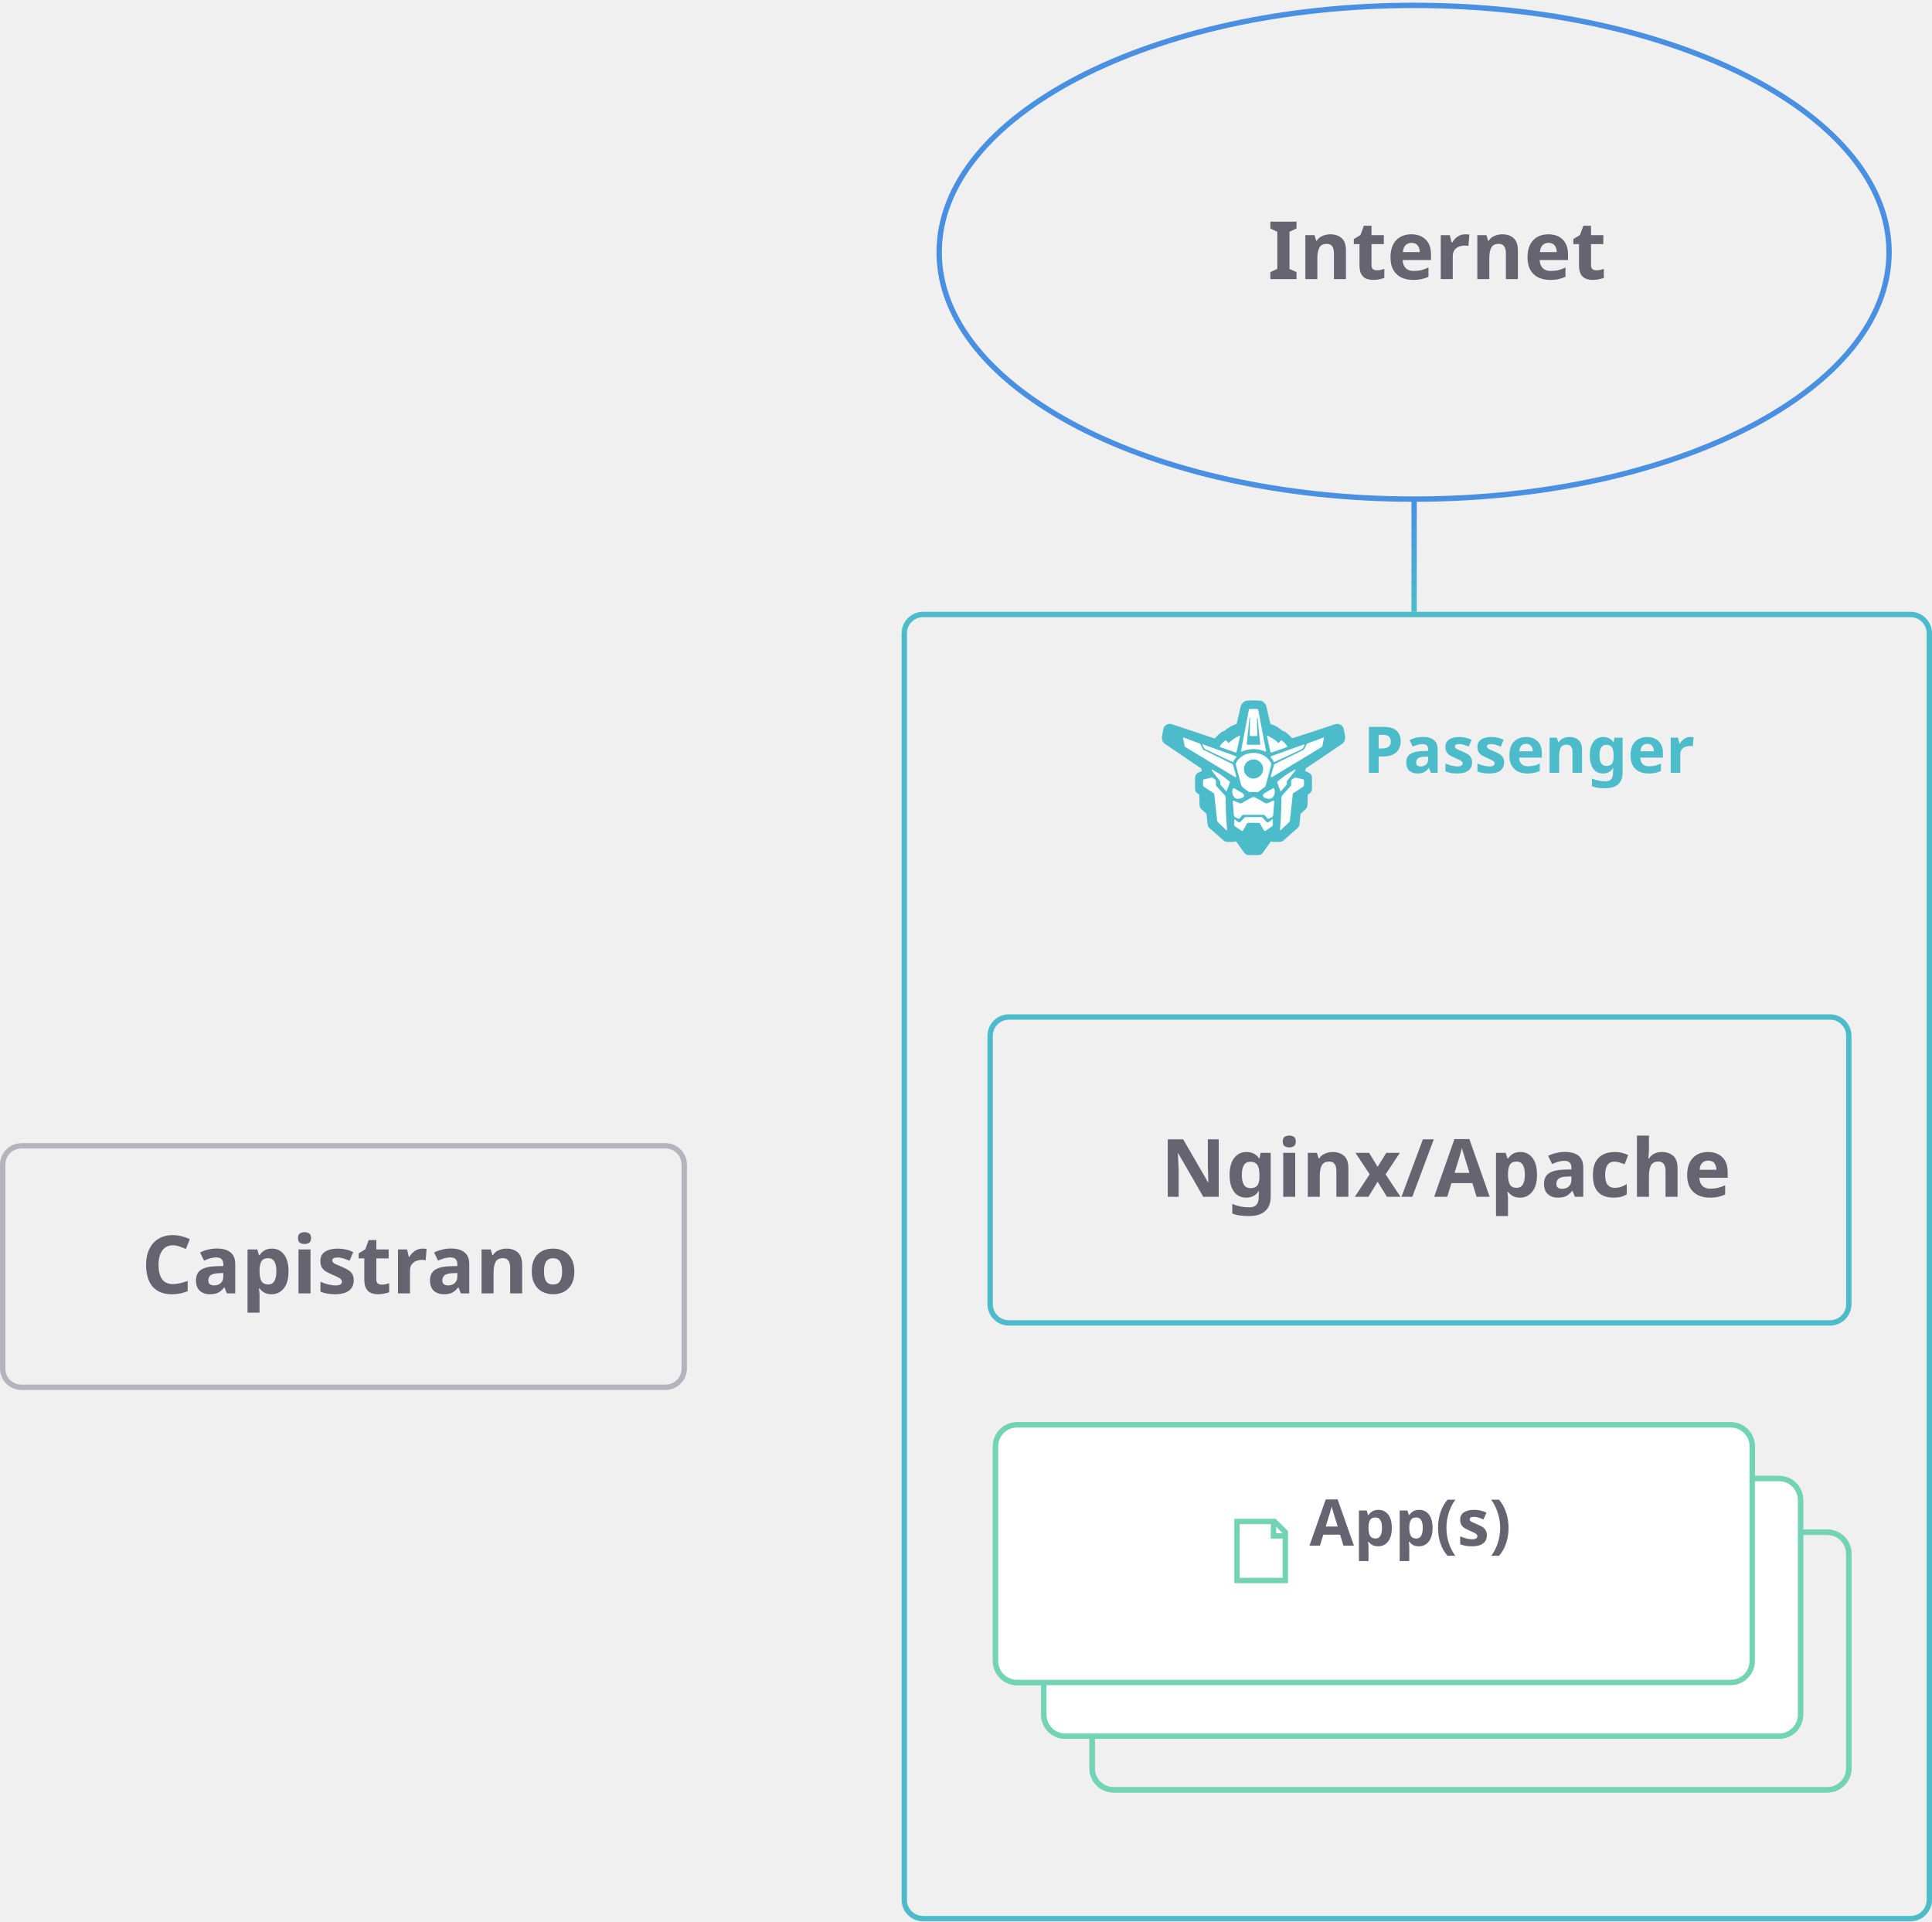
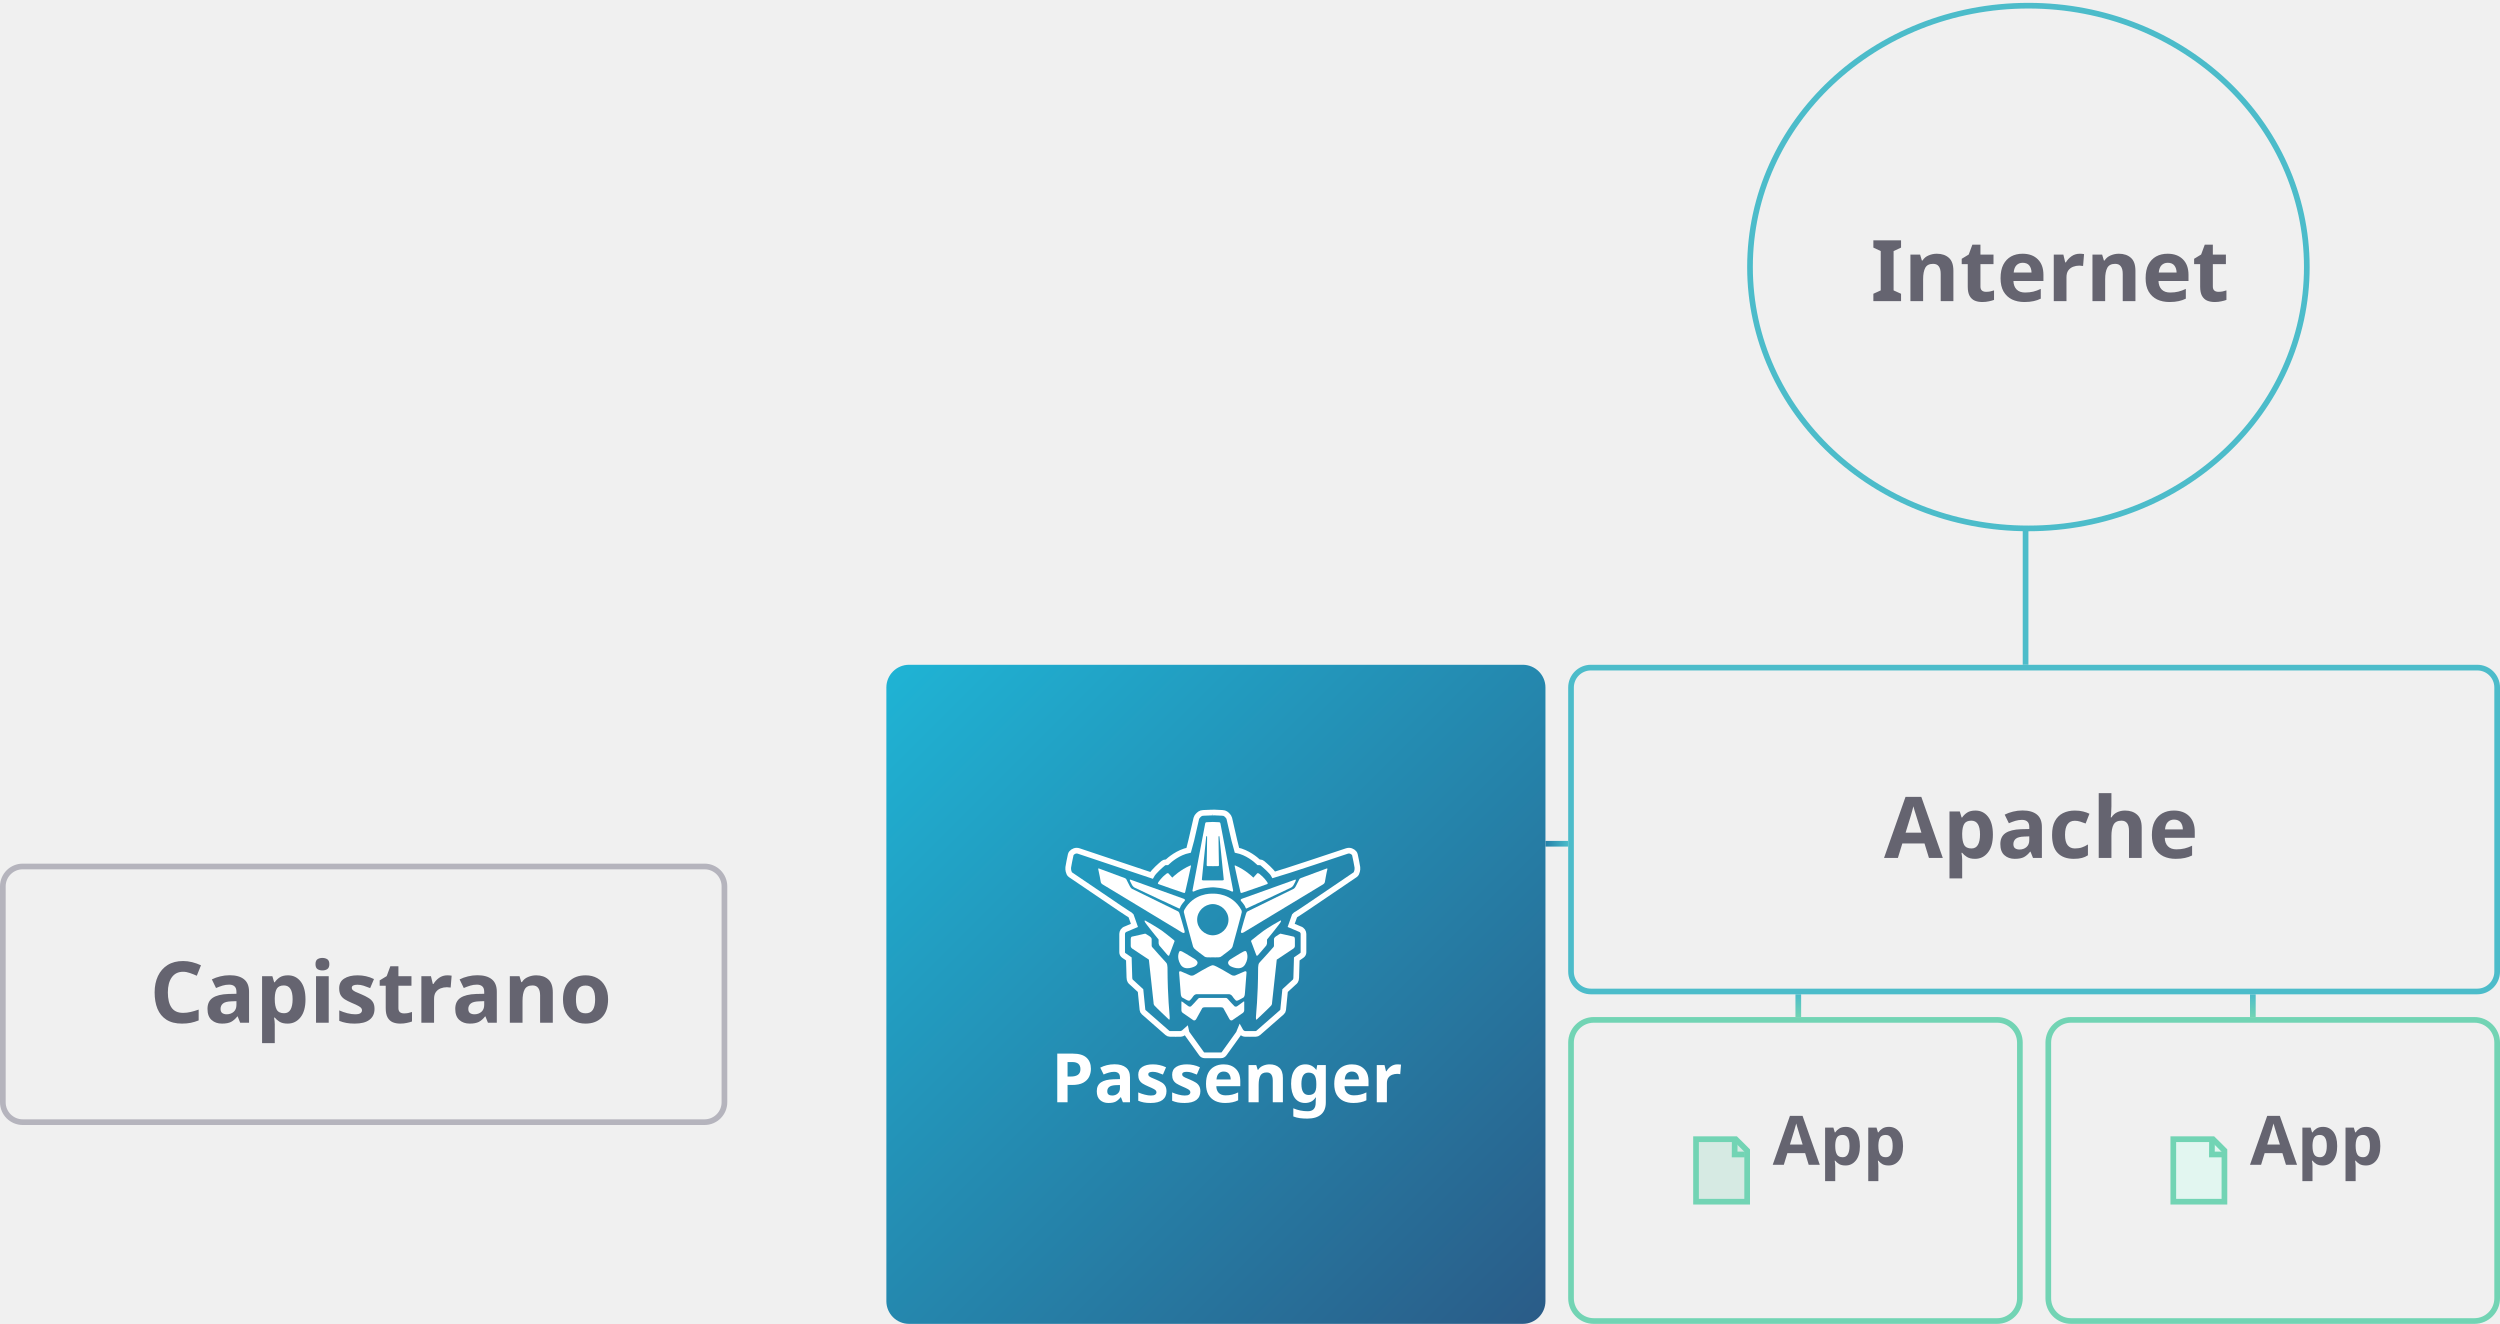
- <svg xmlns="http://www.w3.org/2000/svg" width="360px" height="358px" viewBox="0 0 360 358" version="1.1">
+ <svg xmlns="http://www.w3.org/2000/svg" width="440px" height="233px" viewBox="0 0 440 233" version="1.1">
  <defs>
-     <linearGradient x1="100%" y1="50%" x2="0%" y2="50%" id="linearGradient-1">
+     <linearGradient x1="0%" y1="0%" x2="100%" y2="100%" id="linearGradient-1">
+       <stop stop-color="#1FB4D5" offset="0%" />
+       <stop stop-color="#2A5B87" offset="100%" />
+     </linearGradient>
+     <linearGradient x1="100%" y1="50%" x2="0%" y2="50%" id="linearGradient-2">
      <stop stop-color="#4CBCCA" offset="0%" />
-       <stop stop-color="#4A90E2" offset="100%" />
+       <stop stop-color="#2580A8" offset="100%" />
+     </linearGradient>
+     <linearGradient x1="100%" y1="50%" x2="0%" y2="50%" id="linearGradient-3">
+       <stop stop-color="#72D4B4" offset="0%" />
+       <stop stop-color="#4CBCCA" offset="100%" />
    </linearGradient>
  </defs>
  <g id="Page-1" stroke="none" stroke-width="1" fill="none" fill-rule="evenodd">
    <g id="Group-18" transform="translate(0, 1)">
-       <polyline id="Path-2" stroke="#72D4B4" points="233.31 282.888 233.293 285.187 235.093 285.187" />
-       <path d="M188,188.5 C186.067,188.5 184.5,190.067 184.5,192 L184.5,242 C184.5,243.933 186.067,245.5 188,245.5 L341,245.5 C342.933,245.5 344.5,243.933 344.5,242 L344.5,192 C344.5,190.067 342.933,188.5 341,188.5 L188,188.5 Z" id="Rectangle" stroke="#4CBCCA" />
-       <path d="M172,113.5 C170.067,113.5 168.5,115.067 168.5,117 L168.5,353 C168.5,354.933 170.067,356.5 172,356.5 L356,356.5 C357.933,356.5 359.5,354.933 359.5,353 L359.5,117 C359.5,115.067 357.933,113.5 356,113.5 L172,113.5 Z" id="Rectangle" stroke="#4CBCCA" />
-       <rect id="Rectangle-2" stroke="#72D4B4" x="203.5" y="284.5" width="141" height="48" rx="4" />
-       <rect id="Rectangle-2" stroke="#72D4B4" fill="#FFFFFF" x="194.5" y="274.5" width="141" height="48" rx="4" />
-       <rect id="Rectangle-2" stroke="#72D4B4" fill="#FFFFFF" x="185.5" y="264.5" width="141" height="48" rx="4" />
-       <g id="Group-17" transform="translate(230, 276)">
-         <text id="App(s)" font-family="Interface-Bold, Interface" font-size="12" font-weight="bold" line-spacing="24" fill="#656470">
-           <tspan x="14" y="11">App(s)</tspan>
+       <g id="Group-23">
+         <g id="Group-21" transform="translate(0, 151)">
+           <path d="M4,0.5 C2.067,0.5 0.5,2.067 0.5,4 L0.5,42 C0.5,43.933 2.067,45.5 4,45.5 L124,45.5 C125.933,45.5 127.5,43.933 127.5,42 L127.5,4 C127.5,2.067 125.933,0.5 124,0.5 L4,0.5 Z" id="Rectangle-Copy" stroke="#B5B4BD" />
+           <text id="Capistrano" font-family="Interface-Bold, Interface" font-size="15" font-weight="bold" fill="#656470">
+             <tspan x="26.341" y="28">Capistrano</tspan>
+           </text>
+         </g>
+         <g id="Group-22" transform="translate(308, 0)">
+           <ellipse id="Oval-Copy" stroke="#4CBCCA" cx="49" cy="46" rx="49" ry="46" />
+           <text id="Internet" font-family="Interface-Bold, Interface" font-size="15" font-weight="bold" fill="#656470">
+             <tspan x="21.227" y="52">Internet</tspan>
+           </text>
+         </g>
+         <rect id="Rectangle-6" fill="#4CBCCA" x="356" y="92" width="1" height="24" />
+       </g>
+       <g id="Group-11" transform="translate(156, 116)">
+         <path d="M124,0.5 C122.067,0.5 120.5,2.067 120.5,4 L120.5,54 C120.5,55.933 122.067,57.5 124,57.5 L280,57.5 C281.933,57.5 283.5,55.933 283.5,54 L283.5,4 C283.5,2.067 281.933,0.5 280,0.5 L124,0.5 Z" id="Rectangle" stroke="#4CBCCA" />
+         <rect id="Rectangle-2" stroke="#72D4B4" x="120.5" y="62.5" width="79" height="53" rx="4" />
+         <rect id="Rectangle" fill="url(#linearGradient-1)" x="0" y="0" width="116" height="116" rx="4" />
+         <g id="Group-9" transform="translate(29, 26)">
+           <g id="passenger_logo_border" transform="translate(3, 0)" fill-rule="nonzero">
+             <g id="Fill-1" stroke="#FFFFFF">
+               <g id="path-2-link">
+                 <path d="M24.013,42.739 C23.801,42.739 23.599,42.635 23.474,42.463 L20.918,38.904 C20.865,38.831 20.828,38.748 20.809,38.657 L20.75,38.385 C20.52,38.589 20.248,38.927 19.803,38.961 C19.539,38.982 18.378,38.97 17.892,38.963 C17.734,38.961 17.582,38.903 17.462,38.798 L13.298,35.153 C13.169,35.04 13.09,34.885 13.073,34.716 L12.737,31.345 L11.173,29.907 C11.013,29.801 10.774,29.558 10.774,29.063 C10.774,28.854 10.715,26.956 10.678,25.77 L9.784,25.15 C9.604,25.025 9.497,24.82 9.497,24.602 L9.497,21.362 C9.497,21.047 9.702,20.647 10.151,20.512 C10.23,20.487 10.824,20.238 11.671,19.869 C11.577,19.565 11.352,18.936 11.067,18.189 C10.982,18.095 10.908,18.03 10.88,18.01 C10.705,17.926 9.729,17.309 0.415,10.961 C0.316,10.893 0.236,10.799 0.186,10.689 C0.131,10.57 -0.044,10.141 0.011,9.647 C0.05,9.289 0.327,7.985 0.444,7.441 C0.469,7.328 0.521,7.225 0.596,7.14 C0.858,6.842 1.332,6.592 1.875,6.783 C2.207,6.901 13.1,10.541 14.67,11.066 C15.062,10.341 16.346,9.247 16.732,8.927 C16.844,8.834 16.98,8.781 17.126,8.774 L17.384,8.764 C17.895,8.278 19.361,7.024 21.226,6.64 C21.313,6.427 21.896,3.964 22.554,1.033 C22.572,0.952 22.606,0.875 22.654,0.803 C22.829,0.548 23.109,0.222 23.451,0.119 C23.517,0.099 23.714,0.04 25.159,0.013 L25.436,0.007 L25.455,0.276 L25.465,0.008 L25.737,0.003 C27.195,0.039 27.393,0.099 27.46,0.119 C27.801,0.222 28.081,0.548 28.256,0.803 C28.304,0.874 28.338,0.952 28.356,1.034 C29.014,3.965 29.597,6.428 29.683,6.639 C31.55,7.024 33.015,8.278 33.526,8.764 L33.783,8.774 C33.93,8.781 34.066,8.834 34.178,8.926 C34.564,9.247 35.849,10.341 36.19,10.98 C37.845,10.53 48.708,6.899 49.035,6.783 C49.578,6.592 50.052,6.842 50.314,7.14 C50.39,7.225 50.442,7.329 50.466,7.44 C50.557,7.862 50.858,9.268 50.899,9.647 C50.954,10.144 50.779,10.57 50.724,10.689 C50.674,10.799 50.595,10.892 50.495,10.96 C40.966,17.455 40.165,17.951 40.019,18.015 C40.007,18.025 39.933,18.091 39.843,18.189 C39.555,18.943 39.329,19.577 39.237,19.868 C40.086,20.238 40.681,20.487 40.76,20.512 C41.208,20.647 41.413,21.047 41.413,21.362 L41.413,24.602 C41.413,24.82 41.306,25.025 41.127,25.15 L40.232,25.77 C40.195,26.956 40.136,28.854 40.136,29.063 C40.136,29.558 39.897,29.801 39.738,29.907 L38.173,31.345 L37.837,34.717 C37.82,34.886 37.741,35.04 37.613,35.152 L33.447,38.798 C33.329,38.903 33.176,38.961 33.018,38.963 C32.532,38.97 31.372,38.981 31.107,38.961 C30.663,38.927 30.39,38.589 30.242,38.318 L30.102,38.656 C30.082,38.748 30.045,38.831 29.991,38.905 L27.436,42.462 C27.311,42.635 27.11,42.739 26.897,42.739 L24.013,42.739 Z" id="path-2" />
+               </g>
+             </g>
+             <path d="M31.349,24.485 C31.349,24.485 31.915,25.421 31.149,26.733 C30.383,28.044 28.58,27.06 28.58,27.06 C28.58,27.06 27.55,26.492 28.652,25.78 C29.753,25.069 30.83,24.485 30.83,24.485 C30.83,24.485 31.247,24.247 31.349,24.485" id="Fill-7" fill="#FFFFFF" />
+             <path d="M33.112,25.109 C33.192,25.349 33.407,25.109 33.407,25.109 L34.86,23.421 L34.979,23.125 C34.979,23.125 35.019,22.621 34.995,22.493 C34.971,22.365 35.043,22.301 35.043,22.301 C35.043,22.301 37.357,19.477 37.437,19.213 C37.517,18.949 37.357,19.013 37.357,19.013 C35.362,20.117 34.333,20.861 34.333,20.861 C34.333,20.861 32.402,22.341 32.258,22.493 C32.114,22.645 32.258,22.837 32.258,22.837" id="Fill-9" fill="#FFFFFF" />
+             <path d="M36.708,25.897 L35.878,33.521 C35.878,33.521 35.899,33.735 35.751,33.948 C35.602,34.161 33.176,36.444 33.176,36.444 C33.176,36.444 33.036,36.614 33.042,36.038 C33.048,35.462 33.41,32.753 33.431,27.271 L33.474,26.888 C33.474,26.888 33.495,26.567 33.708,26.375 C33.921,26.183 36.049,23.773 36.049,23.773 C36.049,23.773 36.219,23.645 36.219,23.431 L36.219,22.322 C36.219,22.322 36.176,22.088 36.517,21.832 C36.857,21.576 37.347,21.32 37.347,21.32 L39.709,21.853 C39.709,21.853 39.9,21.917 39.9,22.28 L39.9,23.538 C39.9,23.538 39.879,23.794 39.623,23.965 C39.368,24.135 36.708,25.897 36.708,25.897" id="Fill-11" fill="#FFFFFF" />
+             <path d="M44.879,12.638 L30.984,21.042 C30.984,21.042 30.213,21.57 30.452,20.744 C30.686,19.805 31.303,17.821 31.303,17.821 C31.303,17.821 31.382,17.525 31.55,17.416 C31.942,17.224 39.416,13.571 39.687,13.427 C39.916,13.31 40.113,12.872 40.113,12.872 L40.701,11.712 C40.701,11.712 40.801,11.595 40.95,11.54 C41.1,11.484 45.411,9.886 45.411,9.886 C45.411,9.886 45.709,9.715 45.603,10.057 C45.496,10.398 45.177,12.233 45.177,12.233 C45.177,12.233 45.142,12.479 44.879,12.638" id="Fill-13" fill="#FFFFFF" />
+             <path d="M39.974,12.174 L39.687,12.734 C39.687,12.734 39.544,13.038 39.24,13.214 C38.937,13.39 31.389,16.893 31.389,16.893 C31.389,16.893 31.271,16.973 31.181,16.669 C31.085,16.302 30.408,15.549 30.408,15.549 C30.408,15.549 30.208,15.299 30.622,15.165 C31.133,14.99 39.974,11.806 39.974,11.806 C39.974,11.806 40.19,11.754 39.974,12.174" id="Fill-15" fill="#FFFFFF" />
+             <path d="M21.533,9.31 C19.716,10.093 18.53,11.257 18.344,11.439 C18.311,11.472 18.286,11.427 18.286,11.427 L17.681,10.75 C17.532,10.558 17.245,10.803 17.245,10.803 C16.426,11.443 15.947,12.136 15.819,12.36 C15.709,12.548 15.904,12.606 15.904,12.606 C15.904,12.606 20.022,14.067 20.192,14.099 C20.515,14.196 20.541,14.184 20.595,13.993 C20.625,13.887 21.575,9.715 21.596,9.491 C21.643,9.246 21.533,9.31 21.533,9.31" id="Fill-17" fill="#FFFFFF" />
+             <path d="M35.091,12.36 C34.963,12.136 34.484,11.443 33.665,10.803 C33.665,10.803 33.378,10.558 33.229,10.75 L32.624,11.427 C32.624,11.427 32.599,11.472 32.566,11.439 C32.38,11.257 31.194,10.093 29.378,9.31 C29.378,9.31 29.267,9.246 29.314,9.491 C29.335,9.715 30.285,13.887 30.315,13.993 C30.369,14.184 30.395,14.196 30.718,14.099 C30.888,14.067 35.006,12.606 35.006,12.606 C35.006,12.606 35.201,12.548 35.091,12.36" id="Fill-19" fill="#FFFFFF" />
+             <path d="M27.127,11.95 L25.458,11.95 L25.452,11.95 L23.783,11.95 C23.783,11.95 23.528,11.946 23.528,11.804 C23.528,11.662 24.294,4.19 24.294,4.19 C24.294,4.19 24.437,4.111 24.453,4.254 C24.469,4.399 24.375,9.286 24.375,9.286 C24.375,9.286 24.365,9.43 24.549,9.438 C24.709,9.445 25.294,9.446 25.464,9.446 L25.486,9.446 L25.51,9.446 C25.671,9.446 26.203,9.445 26.361,9.438 C26.545,9.43 26.535,9.286 26.535,9.286 C26.535,9.286 26.441,4.399 26.457,4.254 C26.473,4.111 26.617,4.19 26.617,4.19 C26.617,4.19 27.383,11.662 27.383,11.804 C27.383,11.946 27.127,11.95 27.127,11.95 M26.792,1.919 C26.76,1.711 26.553,1.711 26.553,1.711 L25.464,1.663 L25.446,1.663 L24.357,1.711 C24.357,1.711 24.15,1.711 24.118,1.919 C24.086,2.127 21.884,13.694 21.884,13.694 C21.884,13.694 21.82,13.998 22.107,13.902 C23.469,13.216 25.384,13.167 25.455,13.166 C25.527,13.167 27.441,13.216 28.803,13.902 C29.09,13.998 29.026,13.694 29.026,13.694 C29.026,13.694 26.824,2.127 26.792,1.919" id="Fill-21" fill="#FFFFFF" />
+             <path d="M22.259,25.781 C21.158,25.069 20.08,24.485 20.08,24.485 C20.08,24.485 19.663,24.247 19.562,24.485 C19.562,24.485 18.995,25.421 19.761,26.732 C20.527,28.044 22.331,27.061 22.331,27.061 C22.331,27.061 23.36,26.493 22.259,25.781" id="Fill-23" fill="#FFFFFF" />
+             <path d="M16.577,20.861 C16.577,20.861 15.548,20.117 13.553,19.013 C13.553,19.013 13.393,18.949 13.473,19.213 C13.553,19.477 15.867,22.301 15.867,22.301 C15.867,22.301 15.939,22.365 15.915,22.493 C15.891,22.621 15.931,23.125 15.931,23.125 L16.051,23.421 L17.503,25.109 C17.503,25.109 17.718,25.349 17.798,25.109 L18.652,22.837 C18.652,22.837 18.796,22.645 18.652,22.493 C18.508,22.341 16.577,20.861 16.577,20.861" id="Fill-25" fill="#FFFFFF" />
+             <path d="M17.479,27.271 L17.436,26.888 C17.436,26.888 17.415,26.567 17.202,26.375 C16.989,26.183 14.862,23.773 14.862,23.773 C14.862,23.773 14.692,23.645 14.692,23.431 L14.692,22.322 C14.692,22.322 14.734,22.087 14.394,21.831 C14.053,21.576 13.564,21.32 13.564,21.32 L11.202,21.853 C11.202,21.853 11.01,21.917 11.01,22.279 L11.01,23.538 C11.01,23.538 11.032,23.794 11.287,23.965 C11.542,24.135 14.202,25.897 14.202,25.897 L15.032,33.521 C15.032,33.521 15.011,33.734 15.16,33.948 C15.308,34.161 17.734,36.444 17.734,36.444 C17.734,36.444 17.874,36.614 17.868,36.038 C17.862,35.462 17.5,32.753 17.479,27.271" id="Fill-29" fill="#FFFFFF" />
+             <path d="M20.458,20.744 C20.224,19.805 19.607,17.821 19.607,17.821 C19.607,17.821 19.528,17.525 19.36,17.416 C18.969,17.224 11.494,13.571 11.223,13.427 C10.994,13.31 10.798,12.872 10.798,12.872 L10.209,11.712 C10.209,11.712 10.109,11.595 9.96,11.54 C9.81,11.484 5.499,9.886 5.499,9.886 C5.499,9.886 5.201,9.715 5.308,10.057 C5.414,10.398 5.733,12.233 5.733,12.233 C5.733,12.233 5.769,12.479 6.031,12.638 L19.926,21.042 C19.926,21.042 20.697,21.57 20.458,20.744" id="Fill-31" fill="#FFFFFF" />
+             <path d="M11.223,12.734 C11.223,12.734 11.367,13.038 11.67,13.214 C11.973,13.39 19.522,16.893 19.522,16.893 C19.522,16.893 19.639,16.973 19.729,16.669 C19.825,16.301 20.503,15.549 20.503,15.549 C20.503,15.549 20.703,15.299 20.288,15.166 C19.777,14.989 10.936,11.806 10.936,11.806 C10.936,11.806 10.72,11.754 10.936,12.174 L11.223,12.734 Z" id="Fill-33" fill="#FFFFFF" />
+             <path d="M25.455,21.617 C23.962,21.589 22.697,20.369 22.697,18.867 C22.697,17.364 23.962,16.144 25.455,16.116 C26.948,16.144 28.213,17.364 28.213,18.867 C28.213,20.369 26.948,21.589 25.455,21.617 M30.474,17.149 C28.834,14.193 25.814,14.269 25.455,14.289 C25.096,14.269 22.077,14.193 20.437,17.149 C20.437,17.149 20.352,17.352 20.352,17.512 C20.352,17.672 21.99,23.634 21.99,23.634 C21.99,23.634 22.022,23.709 22.16,23.912 C22.299,24.114 23.937,25.309 23.937,25.309 C23.937,25.309 24.054,25.469 24.469,25.49 C24.825,25.508 25.322,25.495 25.455,25.491 C25.589,25.495 26.085,25.508 26.441,25.49 C26.856,25.469 26.973,25.309 26.973,25.309 C26.973,25.309 28.612,24.114 28.75,23.912 C28.888,23.709 28.92,23.634 28.92,23.634 C28.92,23.634 30.559,17.672 30.559,17.512 C30.559,17.352 30.474,17.149 30.474,17.149" id="Fill-35" fill="#FFFFFF" />
+             <path d="M30.984,34.801 L30.984,33.329 C30.984,33.137 30.782,33.34 30.782,33.34 L29.814,34.044 C29.505,34.289 29.282,34.108 29.282,34.108 C29.282,34.108 28.239,33.041 28.09,32.828 C27.941,32.615 27.739,32.636 27.739,32.636 L23.171,32.636 C23.171,32.636 22.969,32.615 22.82,32.828 C22.671,33.041 21.628,34.108 21.628,34.108 C21.628,34.108 21.405,34.289 21.096,34.044 L20.128,33.34 C20.128,33.34 19.926,33.137 19.926,33.329 L19.926,34.801 C19.926,34.801 19.915,35.078 20.149,35.26 C20.384,35.441 22.033,36.561 22.033,36.561 C22.033,36.561 22.351,36.74 22.575,36.284 L23.597,34.438 C23.597,34.438 23.661,34.289 24.054,34.278 C24.406,34.269 26.495,34.269 26.856,34.278 C27.25,34.289 27.313,34.438 27.313,34.438 L28.335,36.284 C28.56,36.74 28.878,36.561 28.878,36.561 C28.878,36.561 30.527,35.441 30.761,35.26 C30.995,35.078 30.984,34.801 30.984,34.801" id="Fill-37" fill="#FFFFFF" />
+             <path d="M30.904,28.031 L29.509,28.635 C29.507,28.636 29.505,28.637 29.503,28.638 C29.472,28.657 29.121,28.856 28.654,28.551 C28.654,28.551 25.903,26.888 25.518,26.888 C25.516,26.888 25.514,26.889 25.512,26.889 C25.51,26.889 25.509,26.888 25.506,26.888 L25.357,26.888 C25.344,26.888 25.333,26.892 25.323,26.898 C24.756,27.04 22.256,28.551 22.256,28.551 C21.789,28.856 21.438,28.657 21.407,28.638 C21.405,28.637 21.404,28.636 21.401,28.635 L20.006,28.031 C20.002,28.029 19.504,27.744 19.522,28.178 C19.523,28.21 19.798,31.751 19.798,31.751 C19.808,32.375 20.046,32.552 20.073,32.57 C20.074,32.572 20.075,32.572 20.077,32.573 L20.816,32.975 C20.819,32.977 21.223,33.226 21.398,33.077 C21.402,33.073 21.406,33.072 21.41,33.068 C21.455,33.027 21.763,32.736 21.98,32.38 C22.205,32.011 22.567,31.977 22.595,31.975 C22.596,31.975 22.597,31.975 22.598,31.975 L28.312,31.975 C28.313,31.975 28.314,31.975 28.315,31.975 C28.343,31.977 28.706,32.011 28.931,32.38 C29.148,32.736 29.456,33.027 29.5,33.068 C29.504,33.072 29.508,33.073 29.512,33.077 C29.687,33.226 30.091,32.977 30.094,32.975 L30.833,32.573 C30.835,32.572 30.836,32.572 30.838,32.57 C30.864,32.552 31.102,32.375 31.112,31.751 C31.112,31.751 31.387,28.21 31.388,28.178 C31.406,27.744 30.908,28.029 30.904,28.031" id="Fill-39" fill="#FFFFFF" />
+           </g>
+           <text id="Passenger" font-family="Interface-Bold, Interface" font-size="12" font-weight="bold" line-spacing="24" fill="#FFFFFF">
+             <tspan x="0" y="51">Passenger</tspan>
+           </text>
+         </g>
+         <rect id="Rectangle-2" stroke="#72D4B4" x="204.5" y="62.5" width="79" height="53" rx="4" />
+         <text id="Apache" font-family="Interface-Bold, Interface" font-size="15" font-weight="bold" fill="#656470">
+           <tspan x="175.591" y="34">Apache</tspan>
        </text>
-         <path d="M0.5,6.5 L0.5,17.5 L9.5,17.5 L9.5,8.498 L8.535,7.527 L7.491,6.5 L0.5,6.5 Z" id="Rectangle-5" stroke="#72D4B4" />
+         <rect id="Rectangle-4" fill="url(#linearGradient-2)" x="116" y="31" width="4" height="1" />
+         <rect id="Rectangle-4" fill="url(#linearGradient-3)" transform="translate(160.5, 60) rotate(-270) translate(-160.5, -60) " x="158.5" y="59.5" width="4" height="1" />
+         <rect id="Rectangle-4" fill="url(#linearGradient-3)" transform="translate(240.5, 60) rotate(-270) translate(-240.5, -60) " x="238.5" y="59.5" width="4" height="1" />
+         <g id="Group-10" transform="translate(226, 77)">
+           <text id="App" font-family="Interface-Bold, Interface" font-size="12" font-weight="bold" line-spacing="24" fill="#656470">
+             <tspan x="14" y="11">App</tspan>
+           </text>
+           <g id="Group-7" transform="translate(0, 6)" stroke="#72D4B4">
+             <path d="M0.5,0.5 L0.5,11.5 L9.5,11.5 L9.5,2.498 L8.535,1.527 L7.491,0.5 L0.5,0.5 Z" id="Rectangle-5" fill="#E2F6F0" />
+             <polyline id="Path-2" points="7.31 0.888 7.293 3.187 9.093 3.187" />
+           </g>
+         </g>
+         <g id="Group-10" transform="translate(142, 77)">
+           <text id="App" font-family="Interface-Bold, Interface" font-size="12" font-weight="bold" line-spacing="24" fill="#656470">
+             <tspan x="14" y="11">App</tspan>
+           </text>
+           <g id="Group-7" transform="translate(0, 6)" stroke="#72D4B4">
+             <path d="M0.5,0.5 L0.5,11.5 L9.5,11.5 L9.5,2.498 L8.535,1.527 L7.491,0.5 L0.5,0.5 Z" id="Rectangle-5" fill-opacity="0.204" fill="#72D4B4" />
+             <polyline id="Path-2" points="7.31 0.888 7.293 3.187 9.093 3.187" />
+           </g>
+         </g>
      </g>
-       <text id="Nginx/Apache" font-family="Interface-Bold, Interface" font-size="15" font-weight="bold" fill="#656470">
-         <tspan x="216.25" y="222">Nginx/Apache</tspan>
-       </text>
-       <path d="M4,212.5 C2.067,212.5 0.5,214.067 0.5,216 L0.5,254 C0.5,255.933 2.067,257.5 4,257.5 L124,257.5 C125.933,257.5 127.5,255.933 127.5,254 L127.5,216 C127.5,214.067 125.933,212.5 124,212.5 L4,212.5 Z" id="Rectangle" stroke="#B5B4BD" />
-       <text id="Capistrano" font-family="Interface-Bold, Interface" font-size="15" font-weight="bold" fill="#656470">
-         <tspan x="26.341" y="240">Capistrano</tspan>
-       </text>
-       <text id="Internet" font-family="Interface-Bold, Interface" font-size="15" font-weight="bold" fill="#656470">
-         <tspan x="236.227" y="51">Internet</tspan>
-       </text>
-       <rect id="Rectangle-2" stroke="#72D4B4" x="203.5" y="284.5" width="141" height="48" rx="4" />
-       <rect id="Rectangle-2" stroke="#72D4B4" fill="#FFFFFF" x="194.5" y="274.5" width="141" height="48" rx="4" />
-       <rect id="Rectangle-2" stroke="#72D4B4" fill="#FFFFFF" x="185.5" y="264.5" width="141" height="48" rx="4" />
-       <polyline id="Path-2" stroke="#72D4B4" points="237.31 282.888 237.293 285.187 239.093 285.187" />
-       <rect id="Rectangle-4" fill="url(#linearGradient-1)" transform="translate(263.5, 102.5) rotate(-270) translate(-263.5, -102.5) " x="253" y="102" width="21" height="1" />
-       <g id="Group-17" transform="translate(230, 276)">
-         <text id="App(s)" font-family="Interface-Bold, Interface" font-size="12" font-weight="bold" line-spacing="24" fill="#656470">
-           <tspan x="14" y="11">App(s)</tspan>
-         </text>
-         <path d="M0.5,6.5 L0.5,17.5 L9.5,17.5 L9.5,8.498 L8.535,7.527 L7.491,6.5 L0.5,6.5 Z" id="Rectangle-5" stroke="#72D4B4" />
-       </g>
-       <g id="Group-3" transform="translate(217, 130)">
-         <g id="passenger_logo_border" fill-rule="nonzero">
-           <g id="Fill-1" fill="#4CBCCA" stroke="#4CBCCA">
-             <g id="path-2-link">
-               <path d="M15.637,27.83 C15.498,27.83 15.367,27.763 15.286,27.65 L13.621,25.333 C13.587,25.285 13.562,25.231 13.55,25.172 L13.511,24.995 C13.362,25.128 13.185,25.348 12.895,25.37 C12.723,25.383 11.967,25.376 11.65,25.371 C11.548,25.37 11.449,25.332 11.371,25.264 L8.659,22.89 C8.575,22.817 8.524,22.716 8.513,22.606 L8.294,20.41 L7.275,19.474 C7.172,19.405 7.016,19.247 7.016,18.925 C7.016,18.789 6.977,17.553 6.953,16.78 L6.371,16.377 C6.254,16.296 6.184,16.162 6.184,16.02 L6.184,13.91 C6.184,13.705 6.318,13.444 6.61,13.356 C6.661,13.341 7.048,13.178 7.6,12.938 C7.538,12.74 7.392,12.33 7.206,11.844 C7.151,11.783 7.103,11.74 7.085,11.727 C6.971,11.672 6.335,11.271 0.27,7.137 C0.206,7.093 0.154,7.032 0.121,6.96 C0.085,6.882 -0.029,6.604 0.007,6.282 C0.033,6.049 0.213,5.199 0.289,4.845 C0.305,4.772 0.339,4.704 0.388,4.649 C0.559,4.455 0.867,4.293 1.221,4.417 C1.437,4.494 8.53,6.864 9.552,7.206 C9.807,6.733 10.644,6.021 10.895,5.813 C10.968,5.752 11.057,5.718 11.152,5.714 L11.32,5.707 C11.652,5.391 12.607,4.574 13.822,4.324 C13.878,4.185 14.258,2.581 14.687,0.673 C14.698,0.62 14.72,0.57 14.752,0.523 C14.865,0.357 15.047,0.144 15.27,0.077 C15.314,0.064 15.442,0.026 16.383,0.008 L16.563,0.005 L16.575,0.18 L16.582,0.005 L16.759,0.002 C17.708,0.025 17.837,0.064 17.881,0.077 C18.103,0.144 18.285,0.357 18.399,0.523 C18.43,0.569 18.453,0.62 18.464,0.673 C18.893,2.582 19.273,4.185 19.329,4.323 C20.544,4.574 21.498,5.391 21.831,5.707 L21.999,5.714 C22.094,5.718 22.182,5.752 22.255,5.813 C22.507,6.021 23.344,6.734 23.566,7.149 C24.643,6.857 31.717,4.492 31.93,4.417 C32.283,4.293 32.592,4.455 32.763,4.649 C32.812,4.705 32.846,4.772 32.862,4.845 C32.921,5.119 33.117,6.035 33.144,6.282 C33.18,6.605 33.065,6.883 33.03,6.961 C32.997,7.032 32.945,7.093 32.881,7.137 C26.675,11.366 26.154,11.689 26.059,11.731 C26.051,11.737 26.003,11.78 25.944,11.844 C25.757,12.335 25.61,12.748 25.55,12.937 C26.103,13.178 26.49,13.341 26.541,13.357 C26.833,13.445 26.967,13.705 26.967,13.91 L26.967,16.02 C26.967,16.162 26.897,16.296 26.78,16.377 L26.198,16.78 C26.173,17.553 26.135,18.789 26.135,18.925 C26.135,19.247 25.979,19.405 25.876,19.474 L24.857,20.41 L24.638,22.606 C24.627,22.716 24.575,22.817 24.492,22.89 L21.779,25.264 C21.702,25.332 21.603,25.37 21.5,25.371 C21.184,25.376 20.428,25.383 20.256,25.37 C19.967,25.348 19.789,25.128 19.692,24.951 L19.601,25.172 C19.588,25.231 19.564,25.285 19.529,25.334 L17.865,27.65 C17.784,27.762 17.653,27.83 17.514,27.83 L15.637,27.83 Z" id="path-2" />
-             </g>
-           </g>
-           <path d="M20.413,15.944 C20.413,15.944 20.782,16.553 20.283,17.407 C19.784,18.261 18.61,17.621 18.61,17.621 C18.61,17.621 17.94,17.251 18.657,16.787 C19.374,16.324 20.075,15.944 20.075,15.944 C20.075,15.944 20.347,15.789 20.413,15.944" id="Fill-7" fill="#FFFFFF" />
-           <path d="M21.561,16.35 C21.613,16.506 21.754,16.35 21.754,16.35 L22.699,15.251 L22.777,15.058 C22.777,15.058 22.803,14.73 22.788,14.647 C22.772,14.563 22.819,14.522 22.819,14.522 C22.819,14.522 24.326,12.683 24.378,12.511 C24.43,12.339 24.326,12.381 24.326,12.381 C23.027,13.099 22.356,13.584 22.356,13.584 C22.356,13.584 21.099,14.548 21.005,14.647 C20.912,14.745 21.005,14.87 21.005,14.87" id="Fill-9" fill="#FFFFFF" />
-           <path d="M23.903,16.863 L23.363,21.828 C23.363,21.828 23.376,21.967 23.279,22.106 C23.183,22.244 21.603,23.731 21.603,23.731 C21.603,23.731 21.512,23.842 21.516,23.467 C21.52,23.092 21.755,21.328 21.769,17.758 L21.797,17.508 C21.797,17.508 21.811,17.3 21.949,17.175 C22.088,17.05 23.473,15.48 23.473,15.48 C23.473,15.48 23.584,15.397 23.584,15.258 L23.584,14.535 C23.584,14.535 23.557,14.383 23.778,14.216 C24,14.049 24.319,13.883 24.319,13.883 L25.857,14.23 C25.857,14.23 25.981,14.272 25.981,14.508 L25.981,15.327 C25.981,15.327 25.967,15.494 25.801,15.605 C25.635,15.716 23.903,16.863 23.903,16.863" id="Fill-11" fill="#FFFFFF" />
-           <path d="M29.224,8.229 L20.176,13.702 C20.176,13.702 19.673,14.046 19.829,13.508 C19.982,12.896 20.384,11.605 20.384,11.605 C20.384,11.605 20.435,11.411 20.544,11.341 C20.799,11.216 25.666,8.837 25.843,8.743 C25.992,8.667 26.12,8.382 26.12,8.382 L26.503,7.626 C26.503,7.626 26.568,7.55 26.665,7.514 C26.763,7.478 29.57,6.437 29.57,6.437 C29.57,6.437 29.764,6.326 29.695,6.549 C29.626,6.771 29.418,7.965 29.418,7.965 C29.418,7.965 29.395,8.126 29.224,8.229" id="Fill-13" fill="#FFFFFF" />
-           <path d="M26.03,7.927 L25.843,8.292 C25.843,8.292 25.749,8.49 25.552,8.604 C25.354,8.719 20.439,11 20.439,11 C20.439,11 20.363,11.053 20.304,10.854 C20.241,10.615 19.8,10.125 19.8,10.125 C19.8,10.125 19.67,9.962 19.94,9.875 C20.273,9.761 26.03,7.688 26.03,7.688 C26.03,7.688 26.17,7.654 26.03,7.927" id="Fill-15" fill="#FFFFFF" />
-           <path d="M14.021,6.062 C12.838,6.572 12.066,7.33 11.945,7.449 C11.923,7.47 11.907,7.441 11.907,7.441 L11.513,7 C11.416,6.875 11.229,7.035 11.229,7.035 C10.696,7.451 10.384,7.903 10.301,8.049 C10.229,8.171 10.356,8.208 10.356,8.208 C10.356,8.208 13.037,9.16 13.148,9.181 C13.359,9.244 13.376,9.236 13.411,9.112 C13.431,9.043 14.049,6.326 14.063,6.18 C14.093,6.021 14.021,6.062 14.021,6.062" id="Fill-17" fill="#FFFFFF" />
-           <path d="M22.85,8.049 C22.767,7.903 22.455,7.451 21.922,7.035 C21.922,7.035 21.735,6.875 21.637,7 L21.244,7.441 C21.244,7.441 21.228,7.47 21.206,7.449 C21.085,7.33 20.312,6.572 19.13,6.062 C19.13,6.062 19.058,6.021 19.088,6.18 C19.102,6.326 19.72,9.043 19.74,9.112 C19.775,9.236 19.792,9.244 20.002,9.181 C20.113,9.16 22.795,8.208 22.795,8.208 C22.795,8.208 22.921,8.171 22.85,8.049" id="Fill-19" fill="#FFFFFF" />
-           <path d="M17.664,7.781 L16.578,7.781 L16.573,7.781 L15.487,7.781 C15.487,7.781 15.32,7.779 15.32,7.686 C15.32,7.594 15.819,2.729 15.819,2.729 C15.819,2.729 15.913,2.677 15.923,2.77 C15.933,2.864 15.872,6.047 15.872,6.047 C15.872,6.047 15.866,6.141 15.985,6.146 C16.089,6.15 16.47,6.151 16.581,6.151 L16.596,6.151 L16.611,6.151 C16.716,6.151 17.062,6.15 17.166,6.146 C17.285,6.141 17.279,6.047 17.279,6.047 C17.279,6.047 17.218,2.864 17.228,2.77 C17.238,2.677 17.332,2.729 17.332,2.729 C17.332,2.729 17.831,7.594 17.831,7.686 C17.831,7.779 17.664,7.781 17.664,7.781 M17.446,1.249 C17.425,1.114 17.29,1.114 17.29,1.114 L16.581,1.083 L16.57,1.083 L15.861,1.114 C15.861,1.114 15.725,1.114 15.705,1.249 C15.684,1.385 14.25,8.917 14.25,8.917 C14.25,8.917 14.208,9.115 14.395,9.052 C15.282,8.606 16.529,8.574 16.575,8.573 C16.622,8.574 17.868,8.606 18.755,9.052 C18.943,9.115 18.901,8.917 18.901,8.917 C18.901,8.917 17.467,1.385 17.446,1.249" id="Fill-21" fill="#FFFFFF" />
-           <path d="M14.494,16.787 C13.777,16.324 13.075,15.944 13.075,15.944 C13.075,15.944 12.804,15.788 12.738,15.944 C12.738,15.944 12.369,16.553 12.868,17.407 C13.366,18.261 14.541,17.621 14.541,17.621 C14.541,17.621 15.211,17.251 14.494,16.787" id="Fill-23" fill="#FFFFFF" />
-           <path d="M10.795,13.584 C10.795,13.584 10.124,13.099 8.825,12.381 C8.825,12.381 8.721,12.339 8.773,12.511 C8.825,12.683 10.332,14.522 10.332,14.522 C10.332,14.522 10.379,14.563 10.363,14.647 C10.348,14.73 10.374,15.058 10.374,15.058 L10.452,15.251 L11.397,16.35 C11.397,16.35 11.538,16.506 11.59,16.35 L12.145,14.87 C12.145,14.87 12.239,14.745 12.145,14.647 C12.052,14.548 10.795,13.584 10.795,13.584" id="Fill-25" fill="#FFFFFF" />
-           <path d="M11.382,17.758 L11.354,17.508 C11.354,17.508 11.34,17.3 11.202,17.175 C11.063,17.05 9.677,15.48 9.677,15.48 C9.677,15.48 9.567,15.397 9.567,15.258 L9.567,14.535 C9.567,14.535 9.594,14.383 9.373,14.216 C9.151,14.049 8.832,13.883 8.832,13.883 L7.294,14.23 C7.294,14.23 7.169,14.272 7.169,14.508 L7.169,15.327 C7.169,15.327 7.183,15.494 7.35,15.605 C7.516,15.716 9.248,16.863 9.248,16.863 L9.788,21.828 C9.788,21.828 9.774,21.967 9.871,22.106 C9.968,22.244 11.548,23.731 11.548,23.731 C11.548,23.731 11.639,23.842 11.635,23.467 C11.631,23.092 11.395,21.328 11.382,17.758" id="Fill-29" fill="#FFFFFF" />
-           <path d="M13.321,13.508 C13.169,12.896 12.767,11.605 12.767,11.605 C12.767,11.605 12.716,11.411 12.606,11.341 C12.352,11.216 7.485,8.837 7.308,8.743 C7.159,8.667 7.031,8.382 7.031,8.382 L6.648,7.626 C6.648,7.626 6.583,7.55 6.485,7.514 C6.388,7.478 3.581,6.437 3.581,6.437 C3.581,6.437 3.387,6.326 3.456,6.549 C3.525,6.771 3.733,7.965 3.733,7.965 C3.733,7.965 3.756,8.126 3.927,8.229 L12.975,13.702 C12.975,13.702 13.477,14.046 13.321,13.508" id="Fill-31" fill="#FFFFFF" />
-           <path d="M7.308,8.292 C7.308,8.292 7.401,8.49 7.599,8.604 C7.796,8.719 12.712,11 12.712,11 C12.712,11 12.788,11.052 12.847,10.855 C12.909,10.615 13.351,10.125 13.351,10.125 C13.351,10.125 13.481,9.962 13.211,9.875 C12.878,9.761 7.121,7.688 7.121,7.688 C7.121,7.688 6.981,7.654 7.121,7.927 L7.308,8.292 Z" id="Fill-33" fill="#FFFFFF" />
-           <path d="M16.575,14.076 C15.603,14.058 14.78,13.264 14.78,12.285 C14.78,11.307 15.603,10.512 16.575,10.494 C17.548,10.512 18.371,11.307 18.371,12.285 C18.371,13.264 17.548,14.058 16.575,14.076 M19.843,11.167 C18.775,9.242 16.809,9.291 16.575,9.304 C16.342,9.291 14.375,9.242 13.308,11.167 C13.308,11.167 13.252,11.299 13.252,11.403 C13.252,11.507 14.319,15.39 14.319,15.39 C14.319,15.39 14.34,15.438 14.43,15.57 C14.52,15.702 15.587,16.48 15.587,16.48 C15.587,16.48 15.663,16.584 15.933,16.598 C16.165,16.61 16.488,16.602 16.575,16.599 C16.662,16.602 16.986,16.61 17.217,16.598 C17.488,16.584 17.564,16.48 17.564,16.48 C17.564,16.48 18.631,15.702 18.721,15.57 C18.811,15.438 18.832,15.39 18.832,15.39 C18.832,15.39 19.899,11.507 19.899,11.403 C19.899,11.299 19.843,11.167 19.843,11.167" id="Fill-35" fill="#FFFFFF" />
-           <path d="M20.176,22.661 L20.176,21.703 C20.176,21.578 20.044,21.71 20.044,21.71 L19.414,22.168 C19.213,22.328 19.067,22.21 19.067,22.21 C19.067,22.21 18.388,21.515 18.291,21.376 C18.194,21.238 18.063,21.251 18.063,21.251 L15.088,21.251 C15.088,21.251 14.956,21.238 14.859,21.376 C14.763,21.515 14.084,22.21 14.084,22.21 C14.084,22.21 13.938,22.328 13.737,22.168 L13.107,21.71 C13.107,21.71 12.975,21.578 12.975,21.703 L12.975,22.661 C12.975,22.661 12.968,22.842 13.121,22.96 C13.273,23.078 14.347,23.807 14.347,23.807 C14.347,23.807 14.554,23.923 14.7,23.627 L15.365,22.425 C15.365,22.425 15.407,22.328 15.663,22.321 C15.893,22.315 17.252,22.315 17.488,22.321 C17.744,22.328 17.786,22.425 17.786,22.425 L18.451,23.627 C18.597,23.923 18.804,23.807 18.804,23.807 C18.804,23.807 19.878,23.078 20.03,22.96 C20.183,22.842 20.176,22.661 20.176,22.661" id="Fill-37" fill="#FFFFFF" />
-           <path d="M20.124,18.253 L19.215,18.646 C19.214,18.647 19.212,18.647 19.211,18.648 C19.191,18.66 18.963,18.79 18.658,18.591 C18.658,18.591 16.867,17.508 16.617,17.508 C16.615,17.508 16.614,17.509 16.613,17.509 C16.611,17.509 16.61,17.508 16.609,17.508 L16.512,17.508 C16.503,17.508 16.496,17.511 16.489,17.515 C16.12,17.607 14.492,18.591 14.492,18.591 C14.188,18.79 13.96,18.66 13.94,18.648 C13.938,18.647 13.937,18.647 13.936,18.646 L13.027,18.253 C13.025,18.252 12.7,18.066 12.712,18.348 C12.713,18.369 12.892,20.675 12.892,20.675 C12.899,21.081 13.053,21.197 13.071,21.209 C13.071,21.209 13.072,21.21 13.073,21.21 L13.555,21.472 C13.556,21.473 13.82,21.636 13.934,21.538 C13.936,21.536 13.939,21.535 13.942,21.533 C13.97,21.506 14.171,21.316 14.312,21.085 C14.459,20.844 14.695,20.822 14.713,20.821 C14.714,20.821 14.714,20.821 14.715,20.821 L18.436,20.821 C18.436,20.821 18.437,20.821 18.438,20.821 C18.456,20.822 18.692,20.844 18.839,21.085 C18.98,21.316 19.181,21.506 19.209,21.533 C19.212,21.535 19.215,21.536 19.217,21.538 C19.331,21.636 19.594,21.473 19.596,21.472 L20.078,21.21 C20.079,21.21 20.079,21.209 20.08,21.209 C20.098,21.197 20.252,21.081 20.259,20.675 C20.259,20.675 20.438,18.369 20.439,18.348 C20.451,18.066 20.126,18.252 20.124,18.253" id="Fill-39" fill="#FFFFFF" />
-         </g>
-         <text id="Passenger" font-family="Interface-Bold, Interface" font-size="12" font-weight="bold" line-spacing="24" fill="#4CBCCA">
-           <tspan x="37" y="13">Passenger</tspan>
-         </text>
-       </g>
-       <ellipse id="Oval" stroke="#4A90E2" cx="263.5" cy="46" rx="88.5" ry="46" />
    </g>
  </g>
</svg>
